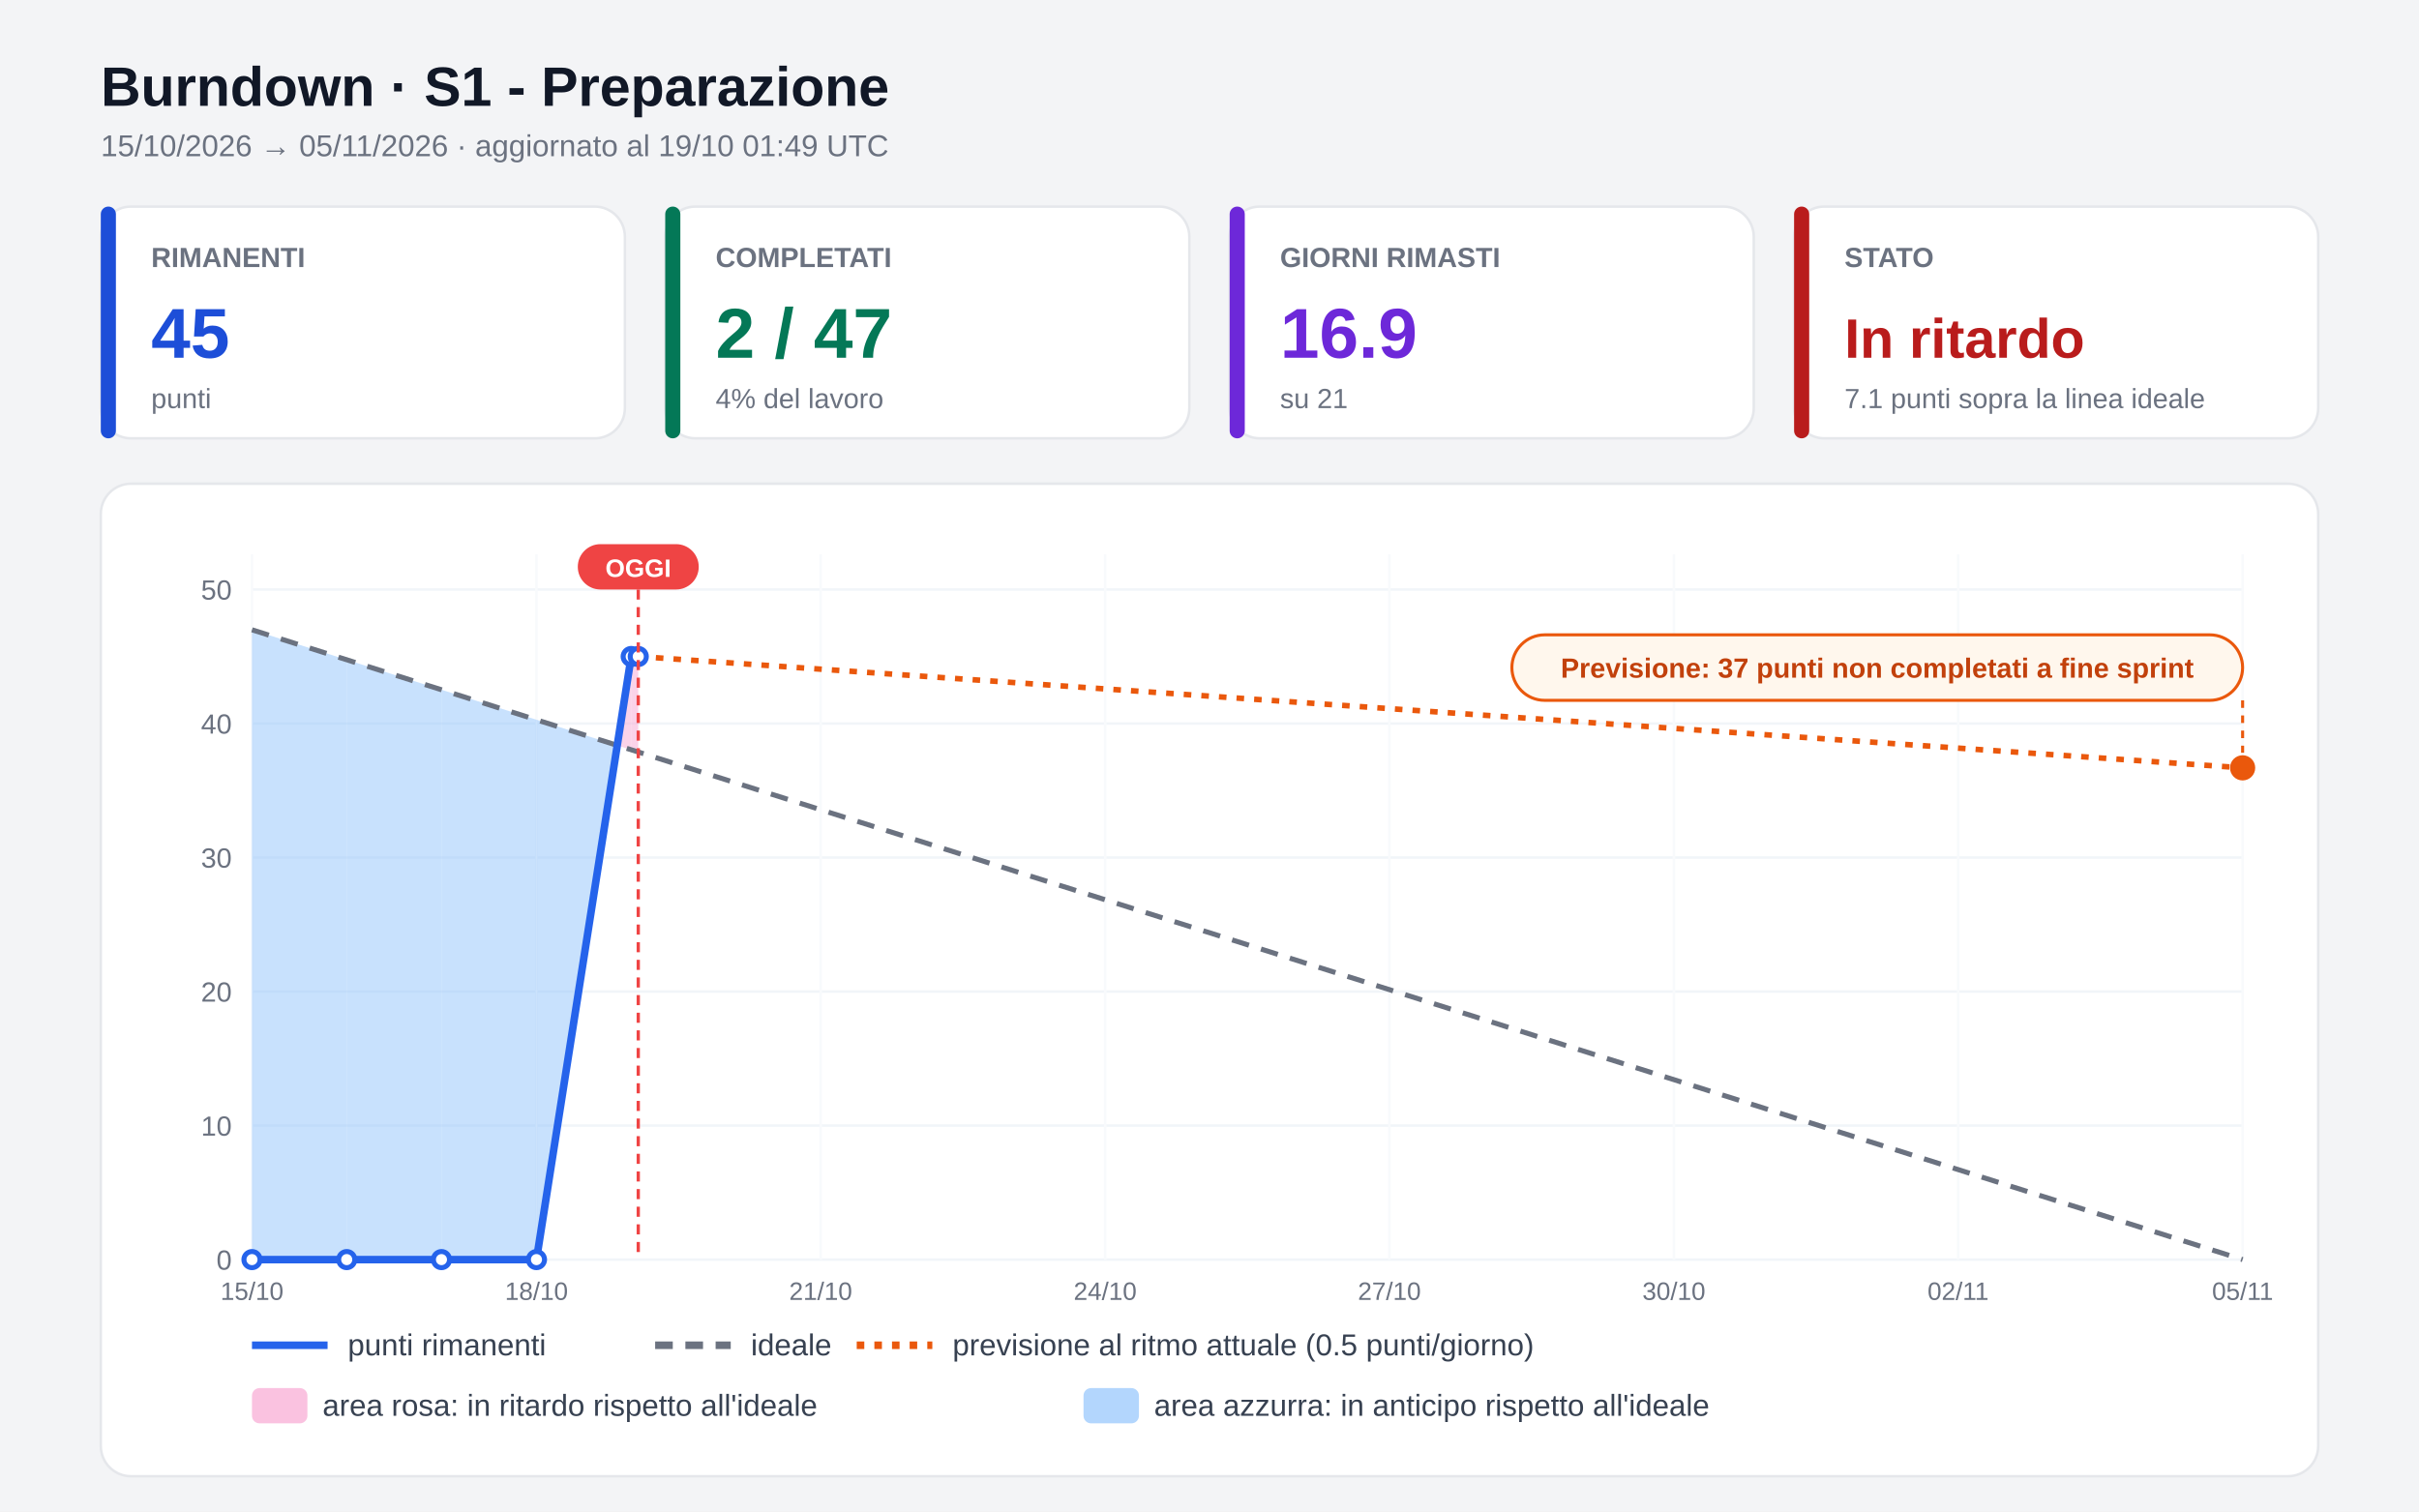
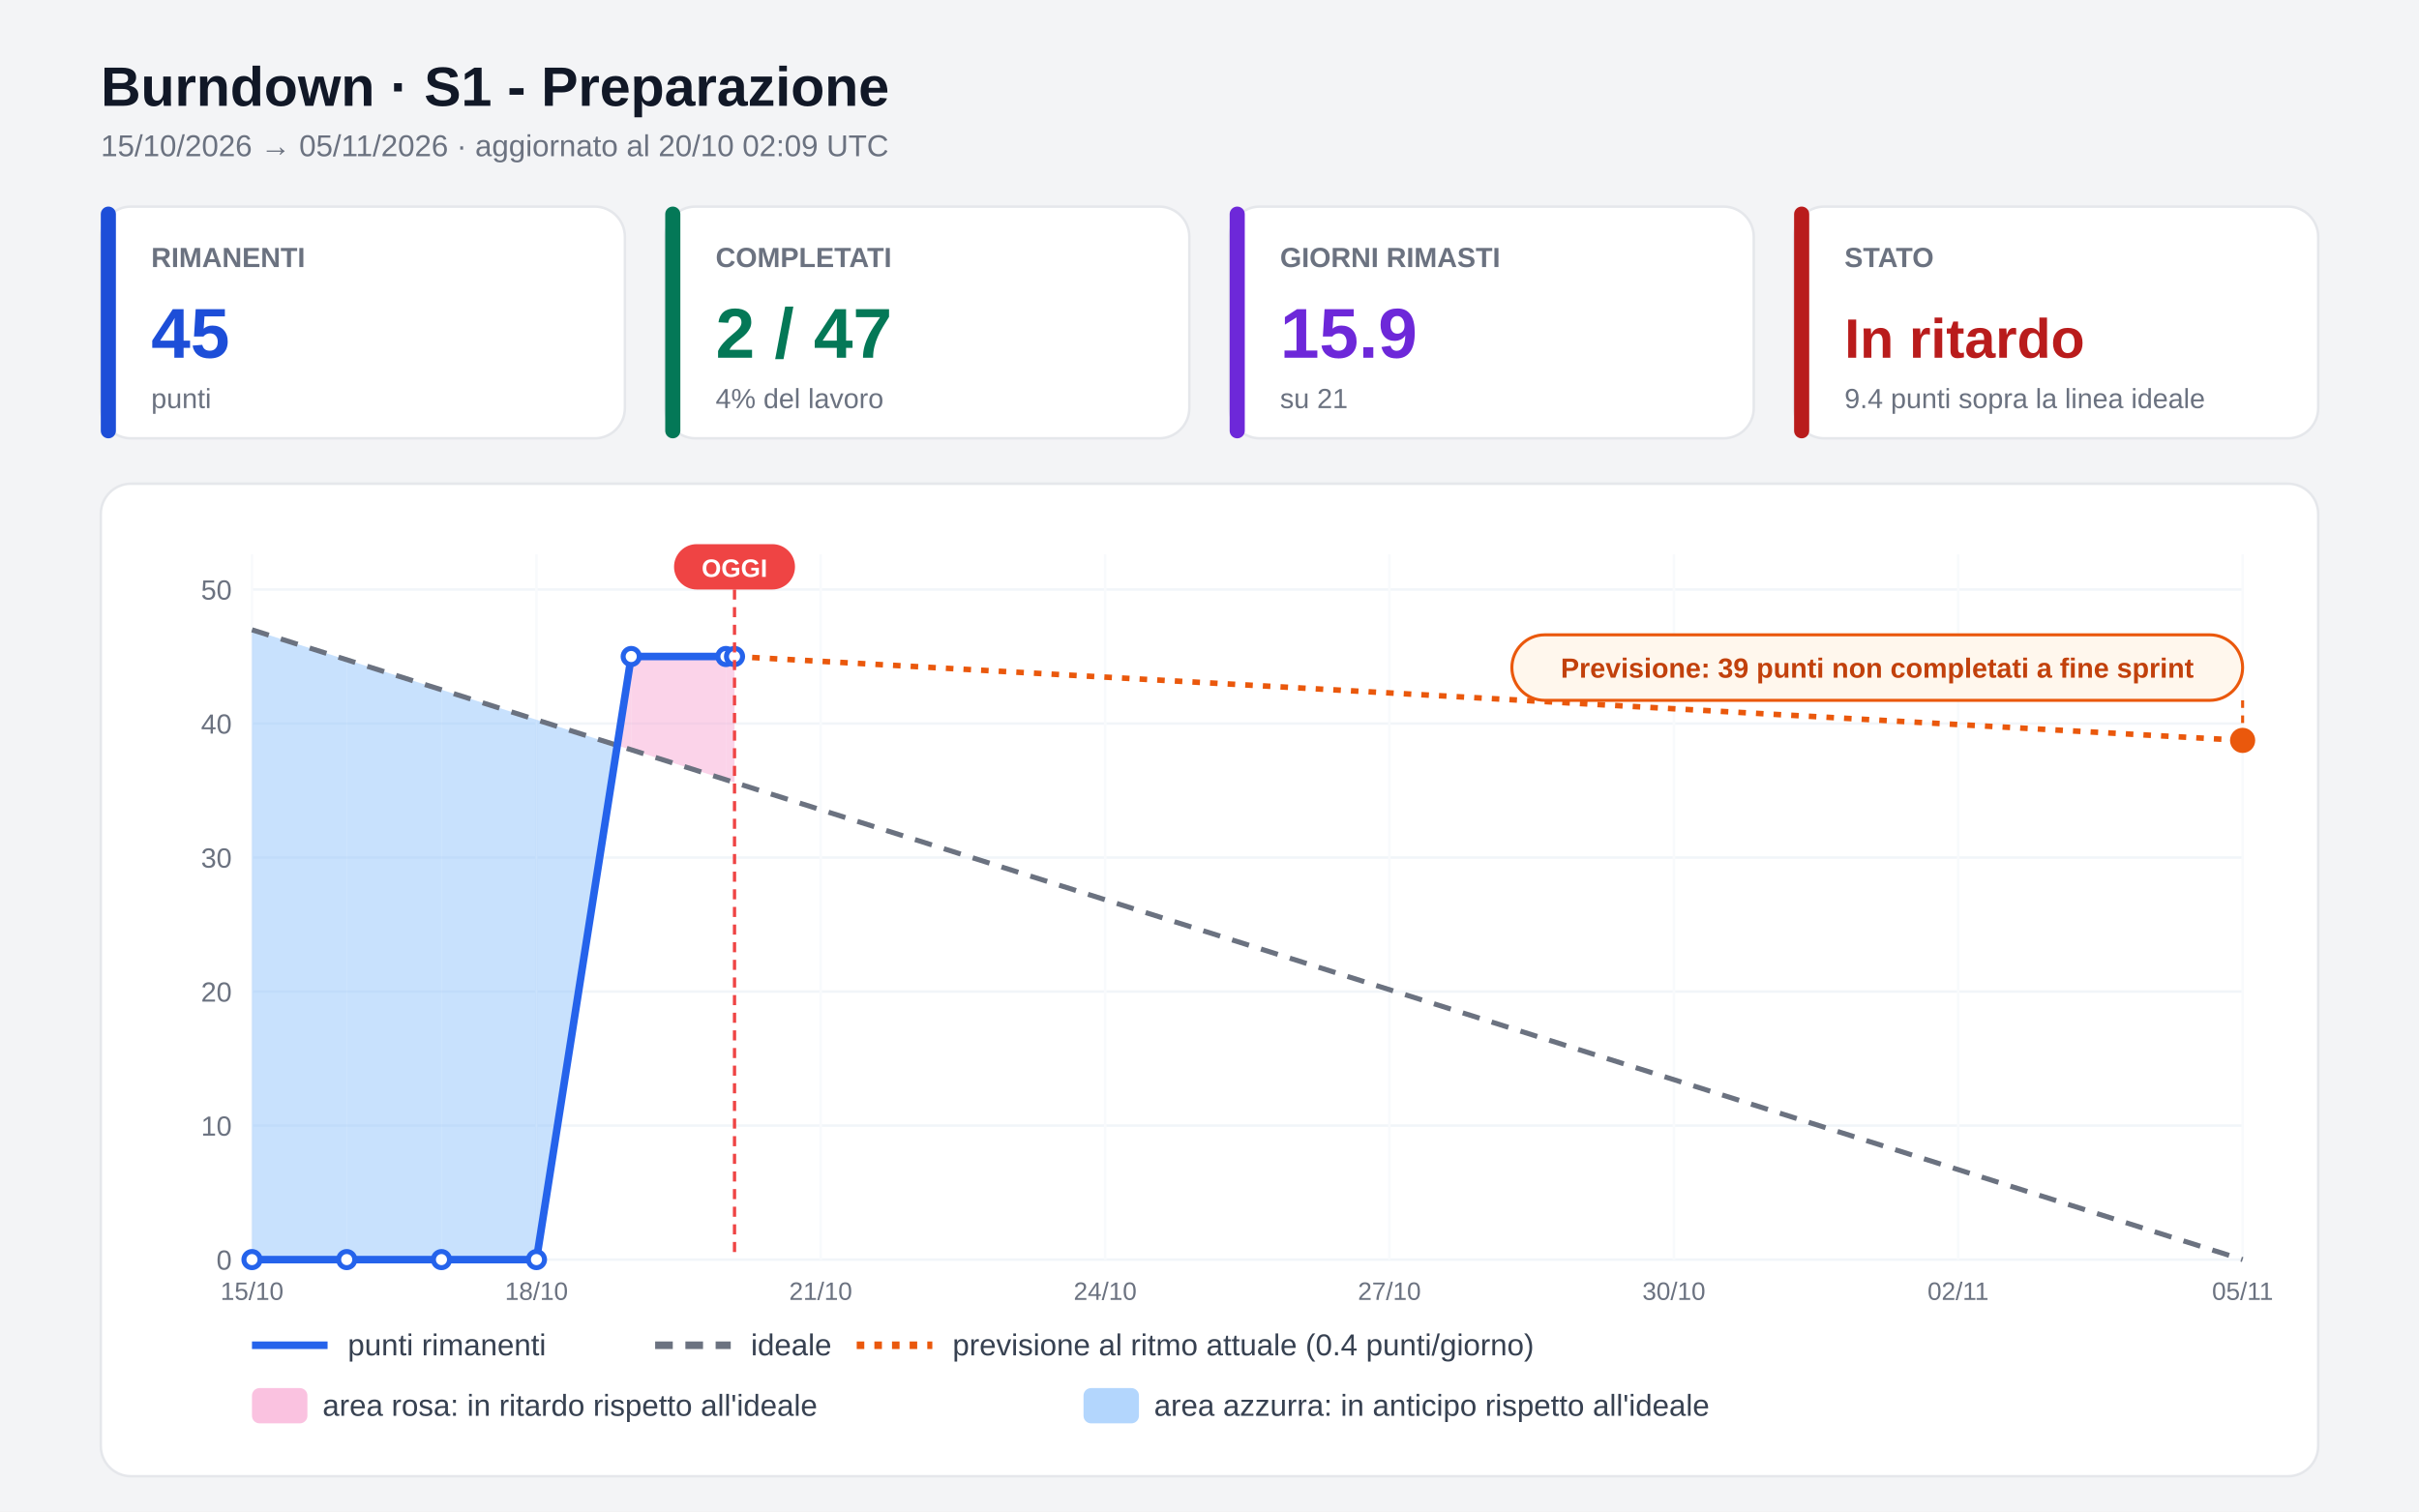
<svg xmlns="http://www.w3.org/2000/svg" viewBox="0 0 960 600" width="960" height="600" font-family="Arial">
  <rect width="960" height="600" fill="#f3f4f6" />
  <text x="40.0" y="42.0" font-size="22" text-anchor="start" fill="#111827" font-weight="bold">Burndown · S1 - Preparazione</text>
-   <text x="40.0" y="62.0" font-size="12" text-anchor="start" fill="#6b7280" font-weight="normal">15/10/2026 → 05/11/2026 · aggiornato al 19/10 01:49 UTC</text>
+   <text x="40.0" y="62.0" font-size="12" text-anchor="start" fill="#6b7280" font-weight="normal">15/10/2026 → 05/11/2026 · aggiornato al 20/10 02:09 UTC</text>
  <rect x="40.0" y="82.0" width="208.0" height="92.0" rx="12" fill="#ffffff" fill-opacity="1.0" stroke="#e5e7eb" stroke-width="1" />
  <rect x="40.0" y="82.0" width="6.0" height="92.0" rx="3" fill="#1d4ed8" fill-opacity="1.0" stroke="none" stroke-width="1" />
  <text x="60.0" y="106.0" font-size="11" text-anchor="start" fill="#6b7280" font-weight="bold">RIMANENTI</text>
  <text x="60.0" y="142.0" font-size="28" text-anchor="start" fill="#1d4ed8" font-weight="bold">45</text>
  <text x="60.0" y="162.0" font-size="11" text-anchor="start" fill="#6b7280" font-weight="normal">punti</text>
  <rect x="264.0" y="82.0" width="208.0" height="92.0" rx="12" fill="#ffffff" fill-opacity="1.0" stroke="#e5e7eb" stroke-width="1" />
  <rect x="264.0" y="82.0" width="6.0" height="92.0" rx="3" fill="#047857" fill-opacity="1.0" stroke="none" stroke-width="1" />
  <text x="284.0" y="106.0" font-size="11" text-anchor="start" fill="#6b7280" font-weight="bold">COMPLETATI</text>
  <text x="284.0" y="142.0" font-size="28" text-anchor="start" fill="#047857" font-weight="bold">2 / 47</text>
  <text x="284.0" y="162.0" font-size="11" text-anchor="start" fill="#6b7280" font-weight="normal">4% del lavoro</text>
  <rect x="488.0" y="82.0" width="208.0" height="92.0" rx="12" fill="#ffffff" fill-opacity="1.0" stroke="#e5e7eb" stroke-width="1" />
  <rect x="488.0" y="82.0" width="6.0" height="92.0" rx="3" fill="#6d28d9" fill-opacity="1.0" stroke="none" stroke-width="1" />
  <text x="508.0" y="106.0" font-size="11" text-anchor="start" fill="#6b7280" font-weight="bold">GIORNI RIMASTI</text>
-   <text x="508.0" y="142.0" font-size="28" text-anchor="start" fill="#6d28d9" font-weight="bold">16.9</text>
+   <text x="508.0" y="142.0" font-size="28" text-anchor="start" fill="#6d28d9" font-weight="bold">15.9</text>
  <text x="508.0" y="162.0" font-size="11" text-anchor="start" fill="#6b7280" font-weight="normal">su 21</text>
  <rect x="712.0" y="82.0" width="208.0" height="92.0" rx="12" fill="#ffffff" fill-opacity="1.0" stroke="#e5e7eb" stroke-width="1" />
  <rect x="712.0" y="82.0" width="6.0" height="92.0" rx="3" fill="#b91c1c" fill-opacity="1.0" stroke="none" stroke-width="1" />
  <text x="732.0" y="106.0" font-size="11" text-anchor="start" fill="#6b7280" font-weight="bold">STATO</text>
  <text x="732.0" y="142.0" font-size="22" text-anchor="start" fill="#b91c1c" font-weight="bold">In ritardo</text>
-   <text x="732.0" y="162.0" font-size="11" text-anchor="start" fill="#6b7280" font-weight="normal">7.1 punti sopra la linea ideale</text>
+   <text x="732.0" y="162.0" font-size="11" text-anchor="start" fill="#6b7280" font-weight="normal">9.4 punti sopra la linea ideale</text>
  <rect x="40.0" y="192.0" width="880.0" height="394.0" rx="12" fill="#ffffff" fill-opacity="1.0" stroke="#e5e7eb" stroke-width="1" />
  <line x1="100.0" y1="500.0" x2="890.0" y2="500.0" stroke="#f1f5f9" stroke-width="1" />
  <text x="92.0" y="504.0" font-size="11" text-anchor="end" fill="#6b7280" font-weight="normal">0</text>
  <line x1="100.0" y1="446.8" x2="890.0" y2="446.8" stroke="#f1f5f9" stroke-width="1" />
  <text x="92.0" y="450.8" font-size="11" text-anchor="end" fill="#6b7280" font-weight="normal">10</text>
  <line x1="100.0" y1="393.6" x2="890.0" y2="393.6" stroke="#f1f5f9" stroke-width="1" />
  <text x="92.0" y="397.6" font-size="11" text-anchor="end" fill="#6b7280" font-weight="normal">20</text>
  <line x1="100.0" y1="340.4" x2="890.0" y2="340.4" stroke="#f1f5f9" stroke-width="1" />
  <text x="92.0" y="344.4" font-size="11" text-anchor="end" fill="#6b7280" font-weight="normal">30</text>
  <line x1="100.0" y1="287.2" x2="890.0" y2="287.2" stroke="#f1f5f9" stroke-width="1" />
  <text x="92.0" y="291.2" font-size="11" text-anchor="end" fill="#6b7280" font-weight="normal">40</text>
  <line x1="100.0" y1="234.0" x2="890.0" y2="234.0" stroke="#f1f5f9" stroke-width="1" />
  <text x="92.0" y="238.0" font-size="11" text-anchor="end" fill="#6b7280" font-weight="normal">50</text>
  <line x1="100.0" y1="220.0" x2="100.0" y2="500.0" stroke="#f8fafc" stroke-width="1" />
  <text x="100.0" y="516.0" font-size="10" text-anchor="middle" fill="#6b7280" font-weight="normal">15/10</text>
  <line x1="212.9" y1="220.0" x2="212.9" y2="500.0" stroke="#f8fafc" stroke-width="1" />
  <text x="212.9" y="516.0" font-size="10" text-anchor="middle" fill="#6b7280" font-weight="normal">18/10</text>
  <line x1="325.7" y1="220.0" x2="325.7" y2="500.0" stroke="#f8fafc" stroke-width="1" />
  <text x="325.7" y="516.0" font-size="10" text-anchor="middle" fill="#6b7280" font-weight="normal">21/10</text>
  <line x1="438.6" y1="220.0" x2="438.6" y2="500.0" stroke="#f8fafc" stroke-width="1" />
  <text x="438.6" y="516.0" font-size="10" text-anchor="middle" fill="#6b7280" font-weight="normal">24/10</text>
  <line x1="551.4" y1="220.0" x2="551.4" y2="500.0" stroke="#f8fafc" stroke-width="1" />
  <text x="551.4" y="516.0" font-size="10" text-anchor="middle" fill="#6b7280" font-weight="normal">27/10</text>
  <line x1="664.3" y1="220.0" x2="664.3" y2="500.0" stroke="#f8fafc" stroke-width="1" />
  <text x="664.3" y="516.0" font-size="10" text-anchor="middle" fill="#6b7280" font-weight="normal">30/10</text>
  <line x1="777.1" y1="220.0" x2="777.1" y2="500.0" stroke="#f8fafc" stroke-width="1" />
  <text x="777.1" y="516.0" font-size="10" text-anchor="middle" fill="#6b7280" font-weight="normal">02/11</text>
  <line x1="890.0" y1="220.0" x2="890.0" y2="500.0" stroke="#f8fafc" stroke-width="1" />
  <text x="890.0" y="516.0" font-size="10" text-anchor="middle" fill="#6b7280" font-weight="normal">05/11</text>
  <polygon points="100.0,500.0 137.6,500.0 137.6,261.9 100.0,250.0" fill="#93c5fd" fill-opacity="0.5" stroke="none" stroke-width="1.5" stroke-linejoin="round" />
  <polygon points="137.6,500.0 175.2,500.0 175.2,273.8 137.6,261.9" fill="#93c5fd" fill-opacity="0.5" stroke="none" stroke-width="1.5" stroke-linejoin="round" />
  <polygon points="175.2,500.0 212.9,500.0 212.9,285.7 175.2,273.8" fill="#93c5fd" fill-opacity="0.5" stroke="none" stroke-width="1.5" stroke-linejoin="round" />
  <polygon points="212.9,500.0 244.9,295.9 212.9,285.7" fill="#93c5fd" fill-opacity="0.5" stroke="none" stroke-width="1.5" stroke-linejoin="round" />
  <polygon points="244.9,295.9 250.5,260.6 250.5,297.6" fill="#f9a8d4" fill-opacity="0.5" stroke="none" stroke-width="1.5" stroke-linejoin="round" />
-   <polygon points="250.5,260.6 253.3,260.6 253.3,298.5 250.5,297.6" fill="#f9a8d4" fill-opacity="0.5" stroke="none" stroke-width="1.5" stroke-linejoin="round" />
+   <polygon points="250.5,260.6 288.1,260.6 288.1,309.5 250.5,297.6" fill="#f9a8d4" fill-opacity="0.5" stroke="none" stroke-width="1.5" stroke-linejoin="round" />
+   <polygon points="288.1,260.6 291.5,260.6 291.5,310.6 288.1,309.5" fill="#f9a8d4" fill-opacity="0.5" stroke="none" stroke-width="1.5" stroke-linejoin="round" />
  <polyline points="100.0,250.0 890.0,500.0" fill="none" fill-opacity="1.0" stroke="#6b7280" stroke-width="2" stroke-linejoin="round" stroke-dasharray="7 5" />
-   <polyline points="253.3,260.6 890.0,304.8" fill="none" fill-opacity="1.0" stroke="#ea580c" stroke-width="2.2" stroke-linejoin="round" stroke-dasharray="3 4" />
-   <polyline points="100.0,500.0 137.6,500.0 175.2,500.0 212.9,500.0 250.5,260.6 253.3,260.6" fill="none" fill-opacity="1.0" stroke="#2563eb" stroke-width="3" stroke-linejoin="round" />
+   <polyline points="291.5,260.6 890.0,293.9" fill="none" fill-opacity="1.0" stroke="#ea580c" stroke-width="2.2" stroke-linejoin="round" stroke-dasharray="3 4" />
+   <polyline points="100.0,500.0 137.6,500.0 175.2,500.0 212.9,500.0 250.5,260.6 288.1,260.6 291.5,260.6" fill="none" fill-opacity="1.0" stroke="#2563eb" stroke-width="3" stroke-linejoin="round" />
  <circle cx="100.0" cy="500.0" r="3.2" fill="#ffffff" stroke="#2563eb" stroke-width="2" />
  <circle cx="137.6" cy="500.0" r="3.2" fill="#ffffff" stroke="#2563eb" stroke-width="2" />
  <circle cx="175.2" cy="500.0" r="3.2" fill="#ffffff" stroke="#2563eb" stroke-width="2" />
  <circle cx="212.9" cy="500.0" r="3.2" fill="#ffffff" stroke="#2563eb" stroke-width="2" />
  <circle cx="250.5" cy="260.6" r="3.2" fill="#ffffff" stroke="#2563eb" stroke-width="2" />
-   <circle cx="253.3" cy="260.6" r="3.2" fill="#ffffff" stroke="#2563eb" stroke-width="2" />
-   <line x1="253.3" y1="220.0" x2="253.3" y2="500.0" stroke="#ef4444" stroke-width="1.3" stroke-dasharray="4 3" />
-   <rect x="229.3" y="216.0" width="48.0" height="18.0" rx="9" fill="#ef4444" fill-opacity="1.0" stroke="none" stroke-width="1" />
-   <text x="253.3" y="229.0" font-size="10" text-anchor="middle" fill="#ffffff" font-weight="bold">OGGI</text>
-   <circle cx="890.0" cy="304.8" r="5" fill="#ea580c" />
-   <line x1="890.0" y1="278.0" x2="890.0" y2="298.8" stroke="#ea580c" stroke-width="1.2" stroke-dasharray="3 3" />
+   <circle cx="288.1" cy="260.6" r="3.2" fill="#ffffff" stroke="#2563eb" stroke-width="2" />
+   <circle cx="291.5" cy="260.6" r="3.2" fill="#ffffff" stroke="#2563eb" stroke-width="2" />
+   <line x1="291.5" y1="220.0" x2="291.5" y2="500.0" stroke="#ef4444" stroke-width="1.3" stroke-dasharray="4 3" />
+   <rect x="267.5" y="216.0" width="48.0" height="18.0" rx="9" fill="#ef4444" fill-opacity="1.0" stroke="none" stroke-width="1" />
+   <text x="291.5" y="229.0" font-size="10" text-anchor="middle" fill="#ffffff" font-weight="bold">OGGI</text>
+   <circle cx="890.0" cy="293.9" r="5" fill="#ea580c" />
+   <line x1="890.0" y1="278.0" x2="890.0" y2="287.9" stroke="#ea580c" stroke-width="1.2" stroke-dasharray="3 3" />
  <rect x="600.0" y="252.0" width="290.0" height="26.0" rx="13" fill="#fff7ed" fill-opacity="1.0" stroke="#ea580c" stroke-width="1.2" />
-   <text x="745.0" y="269.0" font-size="11" text-anchor="middle" fill="#c2410c" font-weight="bold">Previsione: 37 punti non completati a fine sprint</text>
+   <text x="745.0" y="269.0" font-size="11" text-anchor="middle" fill="#c2410c" font-weight="bold">Previsione: 39 punti non completati a fine sprint</text>
  <line x1="100.0" y1="534.0" x2="130.0" y2="534.0" stroke="#2563eb" stroke-width="3" />
  <text x="138.0" y="538.0" font-size="12" text-anchor="start" fill="#374151" font-weight="normal">punti rimanenti</text>
  <line x1="260.0" y1="534.0" x2="290.0" y2="534.0" stroke="#6b7280" stroke-width="3" stroke-dasharray="7 5" />
  <text x="298.0" y="538.0" font-size="12" text-anchor="start" fill="#374151" font-weight="normal">ideale</text>
  <line x1="340.0" y1="534.0" x2="370.0" y2="534.0" stroke="#ea580c" stroke-width="3" stroke-dasharray="3 4" />
-   <text x="378.0" y="538.0" font-size="12" text-anchor="start" fill="#374151" font-weight="normal">previsione al ritmo attuale (0.5 punti/giorno)</text>
+   <text x="378.0" y="538.0" font-size="12" text-anchor="start" fill="#374151" font-weight="normal">previsione al ritmo attuale (0.4 punti/giorno)</text>
  <rect x="100.0" y="551.0" width="22.0" height="14.0" rx="3" fill="#f9a8d4" fill-opacity="0.7" stroke="none" stroke-width="1" />
  <text x="128.0" y="562.0" font-size="12" text-anchor="start" fill="#374151" font-weight="normal">area rosa: in ritardo rispetto all'ideale</text>
  <rect x="430.0" y="551.0" width="22.0" height="14.0" rx="3" fill="#93c5fd" fill-opacity="0.7" stroke="none" stroke-width="1" />
  <text x="458.0" y="562.0" font-size="12" text-anchor="start" fill="#374151" font-weight="normal">area azzurra: in anticipo rispetto all'ideale</text>
</svg>
